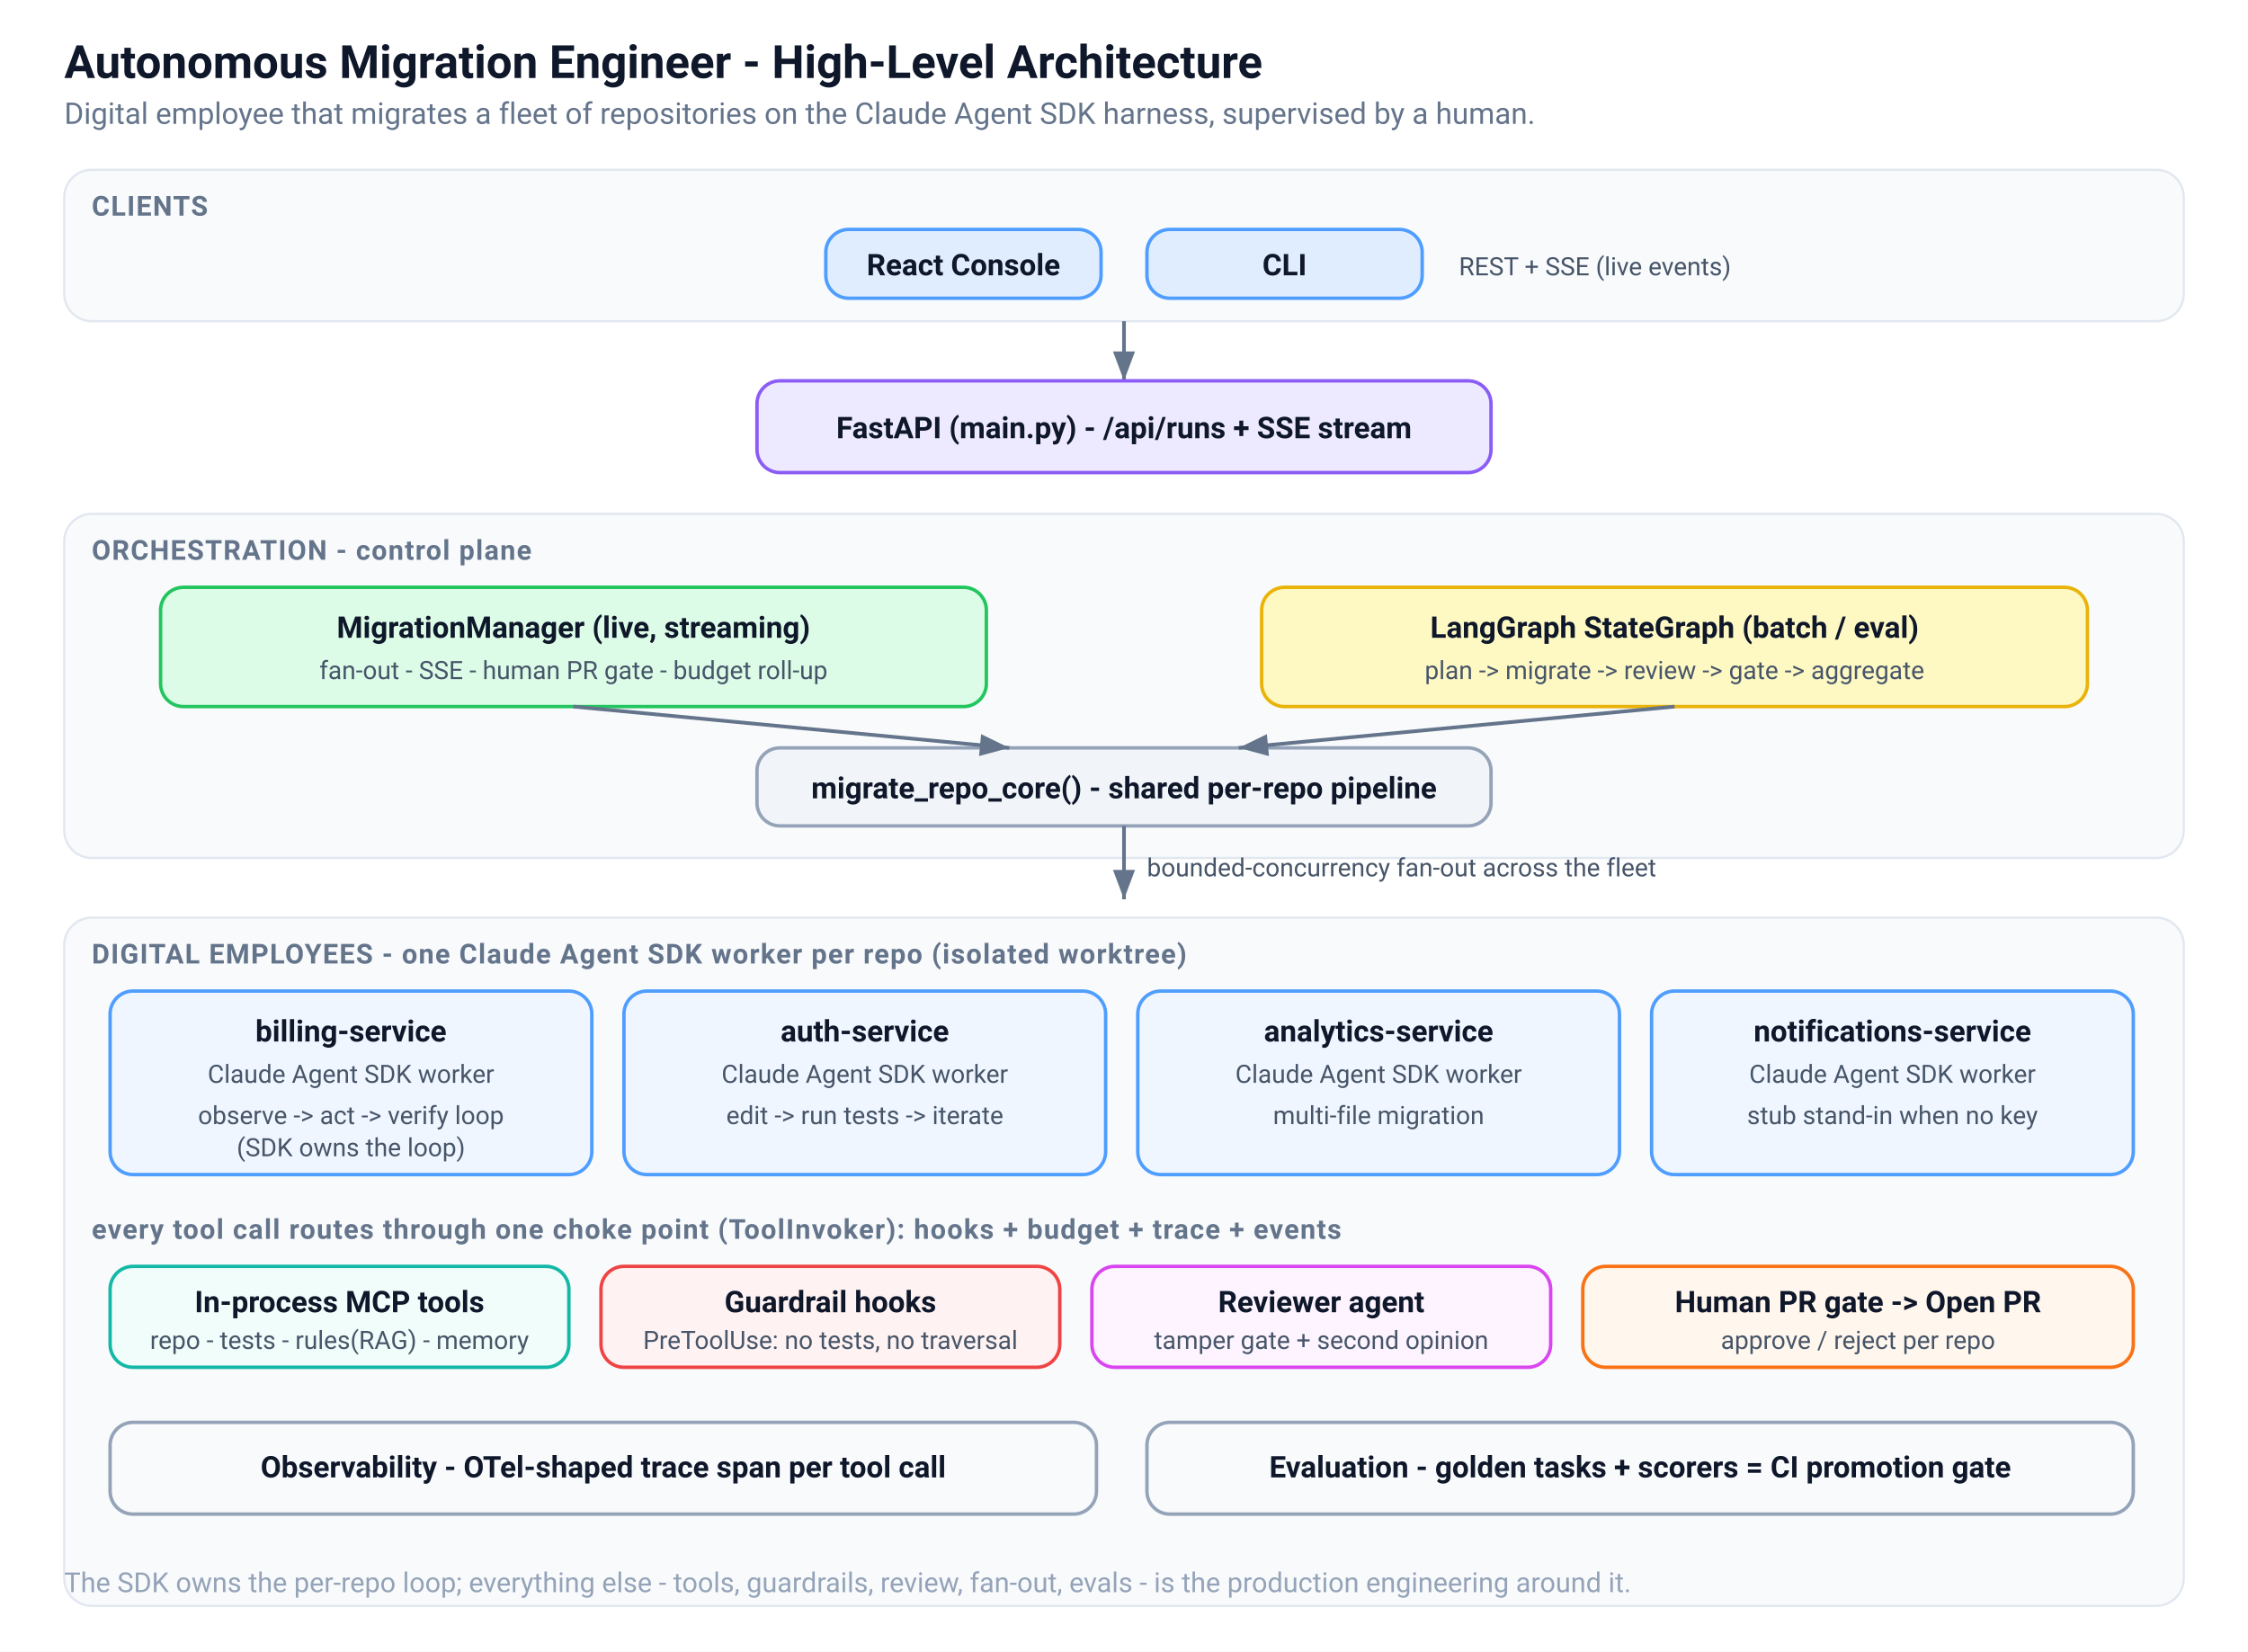
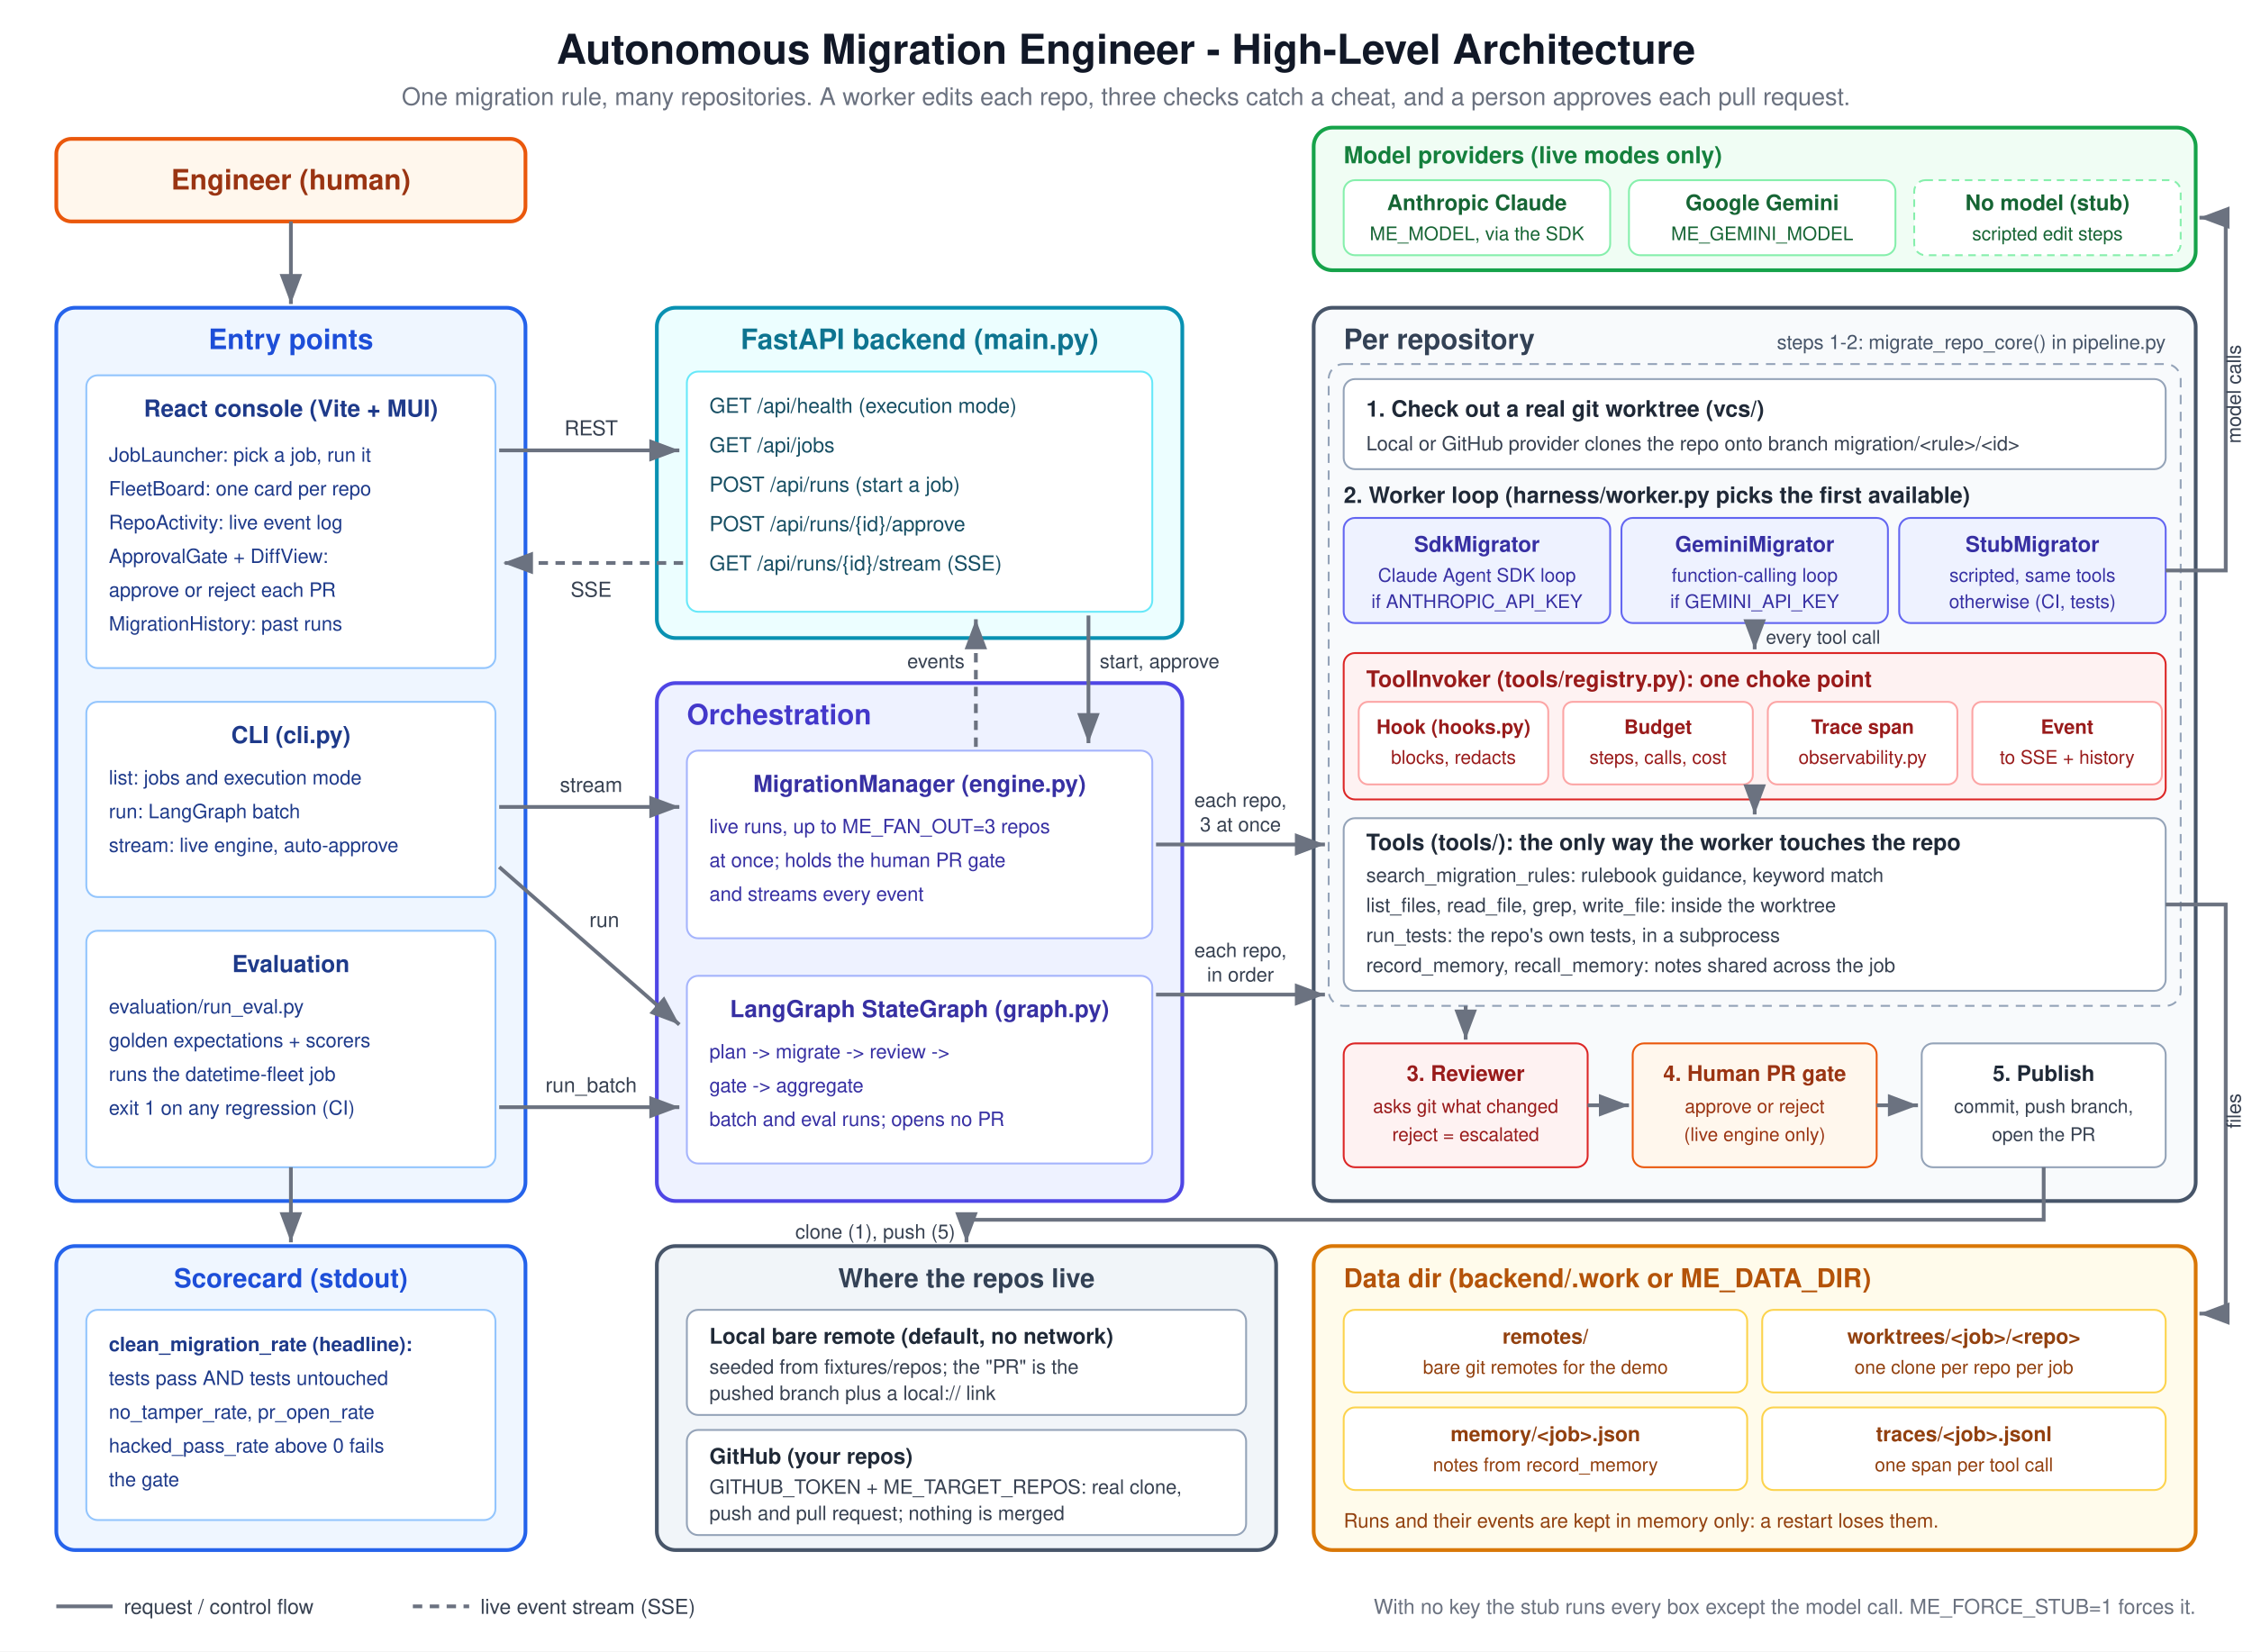
- <svg xmlns="http://www.w3.org/2000/svg" width="980" height="720" viewBox="0 0 980 720" font-family="'Segoe UI',Roboto,Helvetica,Arial,sans-serif">
+ <svg xmlns="http://www.w3.org/2000/svg" width="1200" height="880" viewBox="0 0 1200 880" font-family="Segoe UI, Helvetica, Arial, sans-serif">
  <defs>
    <marker id="arrow" markerWidth="10" markerHeight="10" refX="8" refY="3" orient="auto" markerUnits="strokeWidth">
-       <path d="M0,0 L8,3 L0,6 Z" fill="#64748b" />
+       <path d="M0,0 L8,3 L0,6 Z" fill="#6b7280" />
    </marker>
-     <style>
-       .band{fill:#f8fafc;stroke:#e2e8f0;stroke-width:1;rx:12}
-       .lbl{fill:#64748b;font-size:12px;font-weight:600;letter-spacing:.5px}
-       .box{stroke-width:1.5;rx:10}
-       .t{font-size:13px;fill:#0f172a}
-       .tb{font-size:13px;fill:#0f172a;font-weight:700}
-       .ts{font-size:11px;fill:#475569}
-       .edge{stroke:#64748b;stroke-width:1.6;fill:none}
-       .tw{fill:#ffffff;font-size:13px;font-weight:700}
-     </style>
  </defs>
-   <rect x="0" y="0" width="980" height="720" fill="#ffffff" />
-   <text x="28" y="34" font-size="20" font-weight="700" fill="#0f172a">Autonomous Migration Engineer - High-Level Architecture</text>
-   <text x="28" y="54" font-size="13" fill="#64748b">Digital employee that migrates a fleet of repositories on the Claude Agent SDK harness, supervised by a human.</text>
-   <rect class="band" x="28" y="74" width="924" height="66" rx="12" />
-   <text class="lbl" x="40" y="94">CLIENTS</text>
-   <rect class="box" x="360" y="100" width="120" height="30" fill="#e0edff" stroke="#4f9eff" />
-   <text class="tb" x="420" y="120" text-anchor="middle">React Console</text>
-   <rect class="box" x="500" y="100" width="120" height="30" fill="#e0edff" stroke="#4f9eff" />
-   <text class="tb" x="560" y="120" text-anchor="middle">CLI</text>
-   <text class="ts" x="636" y="120">REST + SSE (live events)</text>
-   <line class="edge" x1="490" y1="140" x2="490" y2="166" marker-end="url(#arrow)" />
-   <rect class="box" x="330" y="166" width="320" height="40" fill="#ede9fe" stroke="#8b5cf6" />
-   <text class="tb" x="490" y="191" text-anchor="middle">FastAPI  (main.py)  -  /api/runs + SSE stream</text>
-   <rect class="band" x="28" y="224" width="924" height="150" rx="12" />
-   <text class="lbl" x="40" y="244">ORCHESTRATION  -  control plane</text>
-   <rect class="box" x="70" y="256" width="360" height="52" fill="#dcfce7" stroke="#22c55e" />
-   <text class="tb" x="250" y="278" text-anchor="middle">MigrationManager  (live, streaming)</text>
-   <text class="ts" x="250" y="296" text-anchor="middle">fan-out - SSE - human PR gate - budget roll-up</text>
-   <rect class="box" x="550" y="256" width="360" height="52" fill="#fef9c3" stroke="#eab308" />
-   <text class="tb" x="730" y="278" text-anchor="middle">LangGraph StateGraph  (batch / eval)</text>
-   <text class="ts" x="730" y="296" text-anchor="middle">plan -&gt; migrate -&gt; review -&gt; gate -&gt; aggregate</text>
-   <rect class="box" x="330" y="326" width="320" height="34" fill="#f1f5f9" stroke="#94a3b8" />
-   <text class="tb" x="490" y="348" text-anchor="middle">migrate_repo_core()  -  shared per-repo pipeline</text>
-   <line class="edge" x1="250" y1="308" x2="440" y2="326" marker-end="url(#arrow)" />
-   <line class="edge" x1="730" y1="308" x2="540" y2="326" marker-end="url(#arrow)" />
-   <line class="edge" x1="490" y1="360" x2="490" y2="392" marker-end="url(#arrow)" />
-   <text class="ts" x="500" y="382">bounded-concurrency fan-out across the fleet</text>
-   <rect class="band" x="28" y="400" width="924" height="300" rx="12" />
-   <text class="lbl" x="40" y="420">DIGITAL EMPLOYEES  -  one Claude Agent SDK worker per repo (isolated worktree)</text>
-   <g>
-     <rect class="box" x="48" y="432" width="210" height="80" fill="#eff6ff" stroke="#4f9eff" />
-     <text class="tb" x="153" y="454" text-anchor="middle">billing-service</text>
-     <text class="ts" x="153" y="472" text-anchor="middle">Claude Agent SDK worker</text>
-     <text class="ts" x="153" y="490" text-anchor="middle">observe -&gt; act -&gt; verify loop</text>
-     <text class="ts" x="153" y="504" text-anchor="middle">(SDK owns the loop)</text>
-   </g>
-   <g>
-     <rect class="box" x="272" y="432" width="210" height="80" fill="#eff6ff" stroke="#4f9eff" />
-     <text class="tb" x="377" y="454" text-anchor="middle">auth-service</text>
-     <text class="ts" x="377" y="472" text-anchor="middle">Claude Agent SDK worker</text>
-     <text class="ts" x="377" y="490" text-anchor="middle">edit -&gt; run tests -&gt; iterate</text>
-   </g>
-   <g>
-     <rect class="box" x="496" y="432" width="210" height="80" fill="#eff6ff" stroke="#4f9eff" />
-     <text class="tb" x="601" y="454" text-anchor="middle">analytics-service</text>
-     <text class="ts" x="601" y="472" text-anchor="middle">Claude Agent SDK worker</text>
-     <text class="ts" x="601" y="490" text-anchor="middle">multi-file migration</text>
-   </g>
-   <g>
-     <rect class="box" x="720" y="432" width="210" height="80" fill="#eff6ff" stroke="#4f9eff" />
-     <text class="tb" x="825" y="454" text-anchor="middle">notifications-service</text>
-     <text class="ts" x="825" y="472" text-anchor="middle">Claude Agent SDK worker</text>
-     <text class="ts" x="825" y="490" text-anchor="middle">stub stand-in when no key</text>
-   </g>
-   <text class="lbl" x="40" y="540">every tool call routes through one choke point (ToolInvoker): hooks + budget + trace + events</text>
-   <rect class="box" x="48" y="552" width="200" height="44" fill="#f0fdfa" stroke="#14b8a6" />
-   <text class="tb" x="148" y="572" text-anchor="middle">In-process MCP tools</text>
-   <text class="ts" x="148" y="588" text-anchor="middle">repo - tests - rules(RAG) - memory</text>
-   <rect class="box" x="262" y="552" width="200" height="44" fill="#fef2f2" stroke="#ef4444" />
-   <text class="tb" x="362" y="572" text-anchor="middle">Guardrail hooks</text>
-   <text class="ts" x="362" y="588" text-anchor="middle">PreToolUse: no tests, no traversal</text>
-   <rect class="box" x="476" y="552" width="200" height="44" fill="#fdf4ff" stroke="#d946ef" />
-   <text class="tb" x="576" y="572" text-anchor="middle">Reviewer agent</text>
-   <text class="ts" x="576" y="588" text-anchor="middle">tamper gate + second opinion</text>
-   <rect class="box" x="690" y="552" width="240" height="44" fill="#fff7ed" stroke="#f97316" />
-   <text class="tb" x="810" y="572" text-anchor="middle">Human PR gate  -&gt;  Open PR</text>
-   <text class="ts" x="810" y="588" text-anchor="middle">approve / reject per repo</text>
-   <rect class="box" x="48" y="620" width="430" height="40" fill="#f8fafc" stroke="#94a3b8" />
-   <text class="tb" x="263" y="644" text-anchor="middle">Observability  -  OTel-shaped trace span per tool call</text>
-   <rect class="box" x="500" y="620" width="430" height="40" fill="#f8fafc" stroke="#94a3b8" />
-   <text class="tb" x="715" y="644" text-anchor="middle">Evaluation  -  golden tasks + scorers = CI promotion gate</text>
-   <text x="28" y="694" font-size="12" fill="#94a3b8">The SDK owns the per-repo loop; everything else - tools, guardrails, review, fan-out, evals - is the production engineering around it.</text>
+   <rect x="0" y="0" width="1200" height="880" fill="#ffffff" />
+   <text x="600" y="34" text-anchor="middle" font-size="22" font-weight="700" fill="#111827">Autonomous Migration Engineer - High-Level Architecture</text>
+   <text x="600" y="56" text-anchor="middle" font-size="13" fill="#6b7280">One migration rule, many repositories. A worker edits each repo, three checks catch a cheat, and a person approves each pull request.</text>
+   <rect x="30" y="74" width="250" height="44" rx="8" fill="#fff7ed" stroke="#ea580c" stroke-width="2" />
+   <text x="155" y="101" text-anchor="middle" font-size="15" font-weight="600" fill="#9a3412">Engineer (human)</text>
+   <rect x="700" y="68" width="470" height="76" rx="10" fill="#f0fdf4" stroke="#16a34a" stroke-width="2" />
+   <text x="716" y="87" font-size="12.5" font-weight="700" fill="#15803d">Model providers (live modes only)</text>
+   <rect x="716" y="96" width="142" height="40" rx="6" fill="#ffffff" stroke="#86efac" />
+   <text x="787" y="112" text-anchor="middle" font-size="11.5" font-weight="600" fill="#166534">Anthropic Claude</text>
+   <text x="787" y="128" text-anchor="middle" font-size="10" fill="#166534">ME_MODEL, via the SDK</text>
+   <rect x="868" y="96" width="142" height="40" rx="6" fill="#ffffff" stroke="#86efac" />
+   <text x="939" y="112" text-anchor="middle" font-size="11.5" font-weight="600" fill="#166534">Google Gemini</text>
+   <text x="939" y="128" text-anchor="middle" font-size="10" fill="#166534">ME_GEMINI_MODEL</text>
+   <rect x="1020" y="96" width="142" height="40" rx="6" fill="#ffffff" stroke="#86efac" stroke-dasharray="4 3" />
+   <text x="1091" y="112" text-anchor="middle" font-size="11.5" font-weight="600" fill="#166534">No model (stub)</text>
+   <text x="1091" y="128" text-anchor="middle" font-size="10" fill="#166534">scripted edit steps</text>
+   <rect x="30" y="164" width="250" height="476" rx="10" fill="#eff6ff" stroke="#2563eb" stroke-width="2" />
+   <text x="155" y="186" text-anchor="middle" font-size="15" font-weight="700" fill="#1d4ed8">Entry points</text>
+   <rect x="46" y="200" width="218" height="156" rx="6" fill="#ffffff" stroke="#93c5fd" />
+   <text x="155" y="222" text-anchor="middle" font-size="12.5" font-weight="600" fill="#1e3a8a">React console (Vite + MUI)</text>
+   <text x="58" y="246" font-size="10.5" fill="#1e3a8a">JobLauncher: pick a job, run it</text>
+   <text x="58" y="264" font-size="10.5" fill="#1e3a8a">FleetBoard: one card per repo</text>
+   <text x="58" y="282" font-size="10.5" fill="#1e3a8a">RepoActivity: live event log</text>
+   <text x="58" y="300" font-size="10.5" fill="#1e3a8a">ApprovalGate + DiffView:</text>
+   <text x="58" y="318" font-size="10.5" fill="#1e3a8a">approve or reject each PR</text>
+   <text x="58" y="336" font-size="10.5" fill="#1e3a8a">MigrationHistory: past runs</text>
+   <rect x="46" y="374" width="218" height="104" rx="6" fill="#ffffff" stroke="#93c5fd" />
+   <text x="155" y="396" text-anchor="middle" font-size="12.5" font-weight="600" fill="#1e3a8a">CLI (cli.py)</text>
+   <text x="58" y="418" font-size="10.5" fill="#1e3a8a">list: jobs and execution mode</text>
+   <text x="58" y="436" font-size="10.5" fill="#1e3a8a">run: LangGraph batch</text>
+   <text x="58" y="454" font-size="10.5" fill="#1e3a8a">stream: live engine, auto-approve</text>
+   <rect x="46" y="496" width="218" height="126" rx="6" fill="#ffffff" stroke="#93c5fd" />
+   <text x="155" y="518" text-anchor="middle" font-size="12.5" font-weight="600" fill="#1e3a8a">Evaluation</text>
+   <text x="58" y="540" font-size="10.5" fill="#1e3a8a">evaluation/run_eval.py</text>
+   <text x="58" y="558" font-size="10.5" fill="#1e3a8a">golden expectations + scorers</text>
+   <text x="58" y="576" font-size="10.5" fill="#1e3a8a">runs the datetime-fleet job</text>
+   <text x="58" y="594" font-size="10.5" fill="#1e3a8a">exit 1 on any regression (CI)</text>
+   <rect x="350" y="164" width="280" height="176" rx="10" fill="#ecfeff" stroke="#0891b2" stroke-width="2" />
+   <text x="490" y="186" text-anchor="middle" font-size="15" font-weight="700" fill="#0e7490">FastAPI backend (main.py)</text>
+   <rect x="366" y="198" width="248" height="128" rx="6" fill="#ffffff" stroke="#67e8f9" />
+   <text x="378" y="220" font-size="11" fill="#164e63">GET /api/health (execution mode)</text>
+   <text x="378" y="241" font-size="11" fill="#164e63">GET /api/jobs</text>
+   <text x="378" y="262" font-size="11" fill="#164e63">POST /api/runs (start a job)</text>
+   <text x="378" y="283" font-size="11" fill="#164e63">POST /api/runs/{id}/approve</text>
+   <text x="378" y="304" font-size="11" fill="#164e63">GET /api/runs/{id}/stream (SSE)</text>
+   <rect x="350" y="364" width="280" height="276" rx="10" fill="#eef2ff" stroke="#4f46e5" stroke-width="2" />
+   <text x="366" y="386" font-size="15" font-weight="700" fill="#4338ca">Orchestration</text>
+   <rect x="366" y="400" width="248" height="100" rx="6" fill="#ffffff" stroke="#a5b4fc" />
+   <text x="490" y="422" text-anchor="middle" font-size="12.5" font-weight="600" fill="#3730a3">MigrationManager (engine.py)</text>
+   <text x="378" y="444" font-size="10.5" fill="#3730a3">live runs, up to ME_FAN_OUT=3 repos</text>
+   <text x="378" y="462" font-size="10.5" fill="#3730a3">at once; holds the human PR gate</text>
+   <text x="378" y="480" font-size="10.5" fill="#3730a3">and streams every event</text>
+   <rect x="366" y="520" width="248" height="100" rx="6" fill="#ffffff" stroke="#a5b4fc" />
+   <text x="490" y="542" text-anchor="middle" font-size="12.5" font-weight="600" fill="#3730a3">LangGraph StateGraph (graph.py)</text>
+   <text x="378" y="564" font-size="10.5" fill="#3730a3">plan -&gt; migrate -&gt; review -&gt;</text>
+   <text x="378" y="582" font-size="10.5" fill="#3730a3">gate -&gt; aggregate</text>
+   <text x="378" y="600" font-size="10.5" fill="#3730a3">batch and eval runs; opens no PR</text>
+   <rect x="700" y="164" width="470" height="476" rx="10" fill="#f8fafc" stroke="#475569" stroke-width="2" />
+   <text x="716" y="186" font-size="15" font-weight="700" fill="#334155">Per repository</text>
+   <text x="1154" y="186" text-anchor="end" font-size="10.5" fill="#475569">steps 1-2: migrate_repo_core() in pipeline.py</text>
+   <rect x="708" y="194" width="454" height="342" rx="8" fill="none" stroke="#94a3b8" stroke-dasharray="5 4" />
+   <rect x="716" y="202" width="438" height="48" rx="6" fill="#ffffff" stroke="#94a3b8" />
+   <text x="728" y="222" font-size="12" font-weight="600" fill="#1f2937">1. Check out a real git worktree (vcs/)</text>
+   <text x="728" y="240" font-size="10.5" fill="#374151">Local or GitHub provider clones the repo onto branch migration/&lt;rule&gt;/&lt;id&gt;</text>
+   <text x="716" y="268" font-size="12" font-weight="600" fill="#1f2937">2. Worker loop (harness/worker.py picks the first available)</text>
+   <rect x="716" y="276" width="142" height="56" rx="6" fill="#eef2ff" stroke="#6366f1" />
+   <text x="787" y="294" text-anchor="middle" font-size="11.5" font-weight="600" fill="#3730a3">SdkMigrator</text>
+   <text x="787" y="310" text-anchor="middle" font-size="10" fill="#3730a3">Claude Agent SDK loop</text>
+   <text x="787" y="324" text-anchor="middle" font-size="10" fill="#3730a3">if ANTHROPIC_API_KEY</text>
+   <rect x="864" y="276" width="142" height="56" rx="6" fill="#eef2ff" stroke="#6366f1" />
+   <text x="935" y="294" text-anchor="middle" font-size="11.5" font-weight="600" fill="#3730a3">GeminiMigrator</text>
+   <text x="935" y="310" text-anchor="middle" font-size="10" fill="#3730a3">function-calling loop</text>
+   <text x="935" y="324" text-anchor="middle" font-size="10" fill="#3730a3">if GEMINI_API_KEY</text>
+   <rect x="1012" y="276" width="142" height="56" rx="6" fill="#eef2ff" stroke="#6366f1" />
+   <text x="1083" y="294" text-anchor="middle" font-size="11.5" font-weight="600" fill="#3730a3">StubMigrator</text>
+   <text x="1083" y="310" text-anchor="middle" font-size="10" fill="#3730a3">scripted, same tools</text>
+   <text x="1083" y="324" text-anchor="middle" font-size="10" fill="#3730a3">otherwise (CI, tests)</text>
+   <rect x="716" y="348" width="438" height="78" rx="6" fill="#fef2f2" stroke="#dc2626" />
+   <text x="728" y="366" font-size="12" font-weight="600" fill="#991b1b">ToolInvoker (tools/registry.py): one choke point</text>
+   <rect x="724" y="374" width="101" height="44" rx="5" fill="#ffffff" stroke="#fca5a5" />
+   <text x="774.5" y="391" text-anchor="middle" font-size="10.5" font-weight="600" fill="#991b1b">Hook (hooks.py)</text>
+   <text x="774.5" y="407" text-anchor="middle" font-size="10" fill="#991b1b">blocks, redacts</text>
+   <rect x="833" y="374" width="101" height="44" rx="5" fill="#ffffff" stroke="#fca5a5" />
+   <text x="883.5" y="391" text-anchor="middle" font-size="10.5" font-weight="600" fill="#991b1b">Budget</text>
+   <text x="883.5" y="407" text-anchor="middle" font-size="10" fill="#991b1b">steps, calls, cost</text>
+   <rect x="942" y="374" width="101" height="44" rx="5" fill="#ffffff" stroke="#fca5a5" />
+   <text x="992.5" y="391" text-anchor="middle" font-size="10.5" font-weight="600" fill="#991b1b">Trace span</text>
+   <text x="992.5" y="407" text-anchor="middle" font-size="10" fill="#991b1b">observability.py</text>
+   <rect x="1051" y="374" width="101" height="44" rx="5" fill="#ffffff" stroke="#fca5a5" />
+   <text x="1101.5" y="391" text-anchor="middle" font-size="10.5" font-weight="600" fill="#991b1b">Event</text>
+   <text x="1101.5" y="407" text-anchor="middle" font-size="10" fill="#991b1b">to SSE + history</text>
+   <rect x="716" y="436" width="438" height="92" rx="6" fill="#ffffff" stroke="#94a3b8" />
+   <text x="728" y="453" font-size="12" font-weight="600" fill="#1f2937">Tools (tools/): the only way the worker touches the repo</text>
+   <text x="728" y="470" font-size="10.5" fill="#374151">search_migration_rules: rulebook guidance, keyword match</text>
+   <text x="728" y="486" font-size="10.5" fill="#374151">list_files, read_file, grep, write_file: inside the worktree</text>
+   <text x="728" y="502" font-size="10.5" fill="#374151">run_tests: the repo's own tests, in a subprocess</text>
+   <text x="728" y="518" font-size="10.5" fill="#374151">record_memory, recall_memory: notes shared across the job</text>
+   <rect x="716" y="556" width="130" height="66" rx="6" fill="#fef2f2" stroke="#dc2626" />
+   <text x="781" y="576" text-anchor="middle" font-size="11.5" font-weight="600" fill="#991b1b">3. Reviewer</text>
+   <text x="781" y="593" text-anchor="middle" font-size="10" fill="#991b1b">asks git what changed</text>
+   <text x="781" y="608" text-anchor="middle" font-size="10" fill="#991b1b">reject = escalated</text>
+   <rect x="870" y="556" width="130" height="66" rx="6" fill="#fff7ed" stroke="#ea580c" />
+   <text x="935" y="576" text-anchor="middle" font-size="11.5" font-weight="600" fill="#9a3412">4. Human PR gate</text>
+   <text x="935" y="593" text-anchor="middle" font-size="10" fill="#9a3412">approve or reject</text>
+   <text x="935" y="608" text-anchor="middle" font-size="10" fill="#9a3412">(live engine only)</text>
+   <rect x="1024" y="556" width="130" height="66" rx="6" fill="#ffffff" stroke="#94a3b8" />
+   <text x="1089" y="576" text-anchor="middle" font-size="11.5" font-weight="600" fill="#1f2937">5. Publish</text>
+   <text x="1089" y="593" text-anchor="middle" font-size="10" fill="#374151">commit, push branch,</text>
+   <text x="1089" y="608" text-anchor="middle" font-size="10" fill="#374151">open the PR</text>
+   <rect x="30" y="664" width="250" height="162" rx="10" fill="#eff6ff" stroke="#2563eb" stroke-width="2" />
+   <text x="155" y="686" text-anchor="middle" font-size="14" font-weight="700" fill="#1d4ed8">Scorecard (stdout)</text>
+   <rect x="46" y="698" width="218" height="112" rx="6" fill="#ffffff" stroke="#93c5fd" />
+   <text x="58" y="720" font-size="10.5" font-weight="600" fill="#1e3a8a">clean_migration_rate (headline):</text>
+   <text x="58" y="738" font-size="10.5" fill="#1e3a8a">tests pass AND tests untouched</text>
+   <text x="58" y="756" font-size="10.5" fill="#1e3a8a">no_tamper_rate, pr_open_rate</text>
+   <text x="58" y="774" font-size="10.5" fill="#1e3a8a">hacked_pass_rate above 0 fails</text>
+   <text x="58" y="792" font-size="10.5" fill="#1e3a8a">the gate</text>
+   <rect x="350" y="664" width="330" height="162" rx="10" fill="#f1f5f9" stroke="#475569" stroke-width="2" />
+   <text x="515" y="686" text-anchor="middle" font-size="14" font-weight="700" fill="#334155">Where the repos live</text>
+   <rect x="366" y="698" width="298" height="56" rx="6" fill="#ffffff" stroke="#94a3b8" />
+   <text x="378" y="716" font-size="11.5" font-weight="600" fill="#1f2937">Local bare remote (default, no network)</text>
+   <text x="378" y="732" font-size="10.5" fill="#374151">seeded from fixtures/repos; the "PR" is the</text>
+   <text x="378" y="746" font-size="10.5" fill="#374151">pushed branch plus a local:// link</text>
+   <rect x="366" y="762" width="298" height="56" rx="6" fill="#ffffff" stroke="#94a3b8" />
+   <text x="378" y="780" font-size="11.5" font-weight="600" fill="#1f2937">GitHub (your repos)</text>
+   <text x="378" y="796" font-size="10.5" fill="#374151">GITHUB_TOKEN + ME_TARGET_REPOS: real clone,</text>
+   <text x="378" y="810" font-size="10.5" fill="#374151">push and pull request; nothing is merged</text>
+   <rect x="700" y="664" width="470" height="162" rx="10" fill="#fffbeb" stroke="#d97706" stroke-width="2" />
+   <text x="716" y="686" font-size="14" font-weight="700" fill="#b45309">Data dir (backend/.work or ME_DATA_DIR)</text>
+   <rect x="716" y="698" width="215" height="44" rx="6" fill="#ffffff" stroke="#fcd34d" />
+   <text x="823.5" y="716" text-anchor="middle" font-size="11" font-weight="600" fill="#92400e">remotes/</text>
+   <text x="823.5" y="732" text-anchor="middle" font-size="10" fill="#92400e">bare git remotes for the demo</text>
+   <rect x="939" y="698" width="215" height="44" rx="6" fill="#ffffff" stroke="#fcd34d" />
+   <text x="1046.5" y="716" text-anchor="middle" font-size="11" font-weight="600" fill="#92400e">worktrees/&lt;job&gt;/&lt;repo&gt;</text>
+   <text x="1046.5" y="732" text-anchor="middle" font-size="10" fill="#92400e">one clone per repo per job</text>
+   <rect x="716" y="750" width="215" height="44" rx="6" fill="#ffffff" stroke="#fcd34d" />
+   <text x="823.5" y="768" text-anchor="middle" font-size="11" font-weight="600" fill="#92400e">memory/&lt;job&gt;.json</text>
+   <text x="823.5" y="784" text-anchor="middle" font-size="10" fill="#92400e">notes from record_memory</text>
+   <rect x="939" y="750" width="215" height="44" rx="6" fill="#ffffff" stroke="#fcd34d" />
+   <text x="1046.5" y="768" text-anchor="middle" font-size="11" font-weight="600" fill="#92400e">traces/&lt;job&gt;.jsonl</text>
+   <text x="1046.5" y="784" text-anchor="middle" font-size="10" fill="#92400e">one span per tool call</text>
+   <text x="716" y="814" font-size="10.5" fill="#92400e">Runs and their events are kept in memory only: a restart loses them.</text>
+   <line x1="155" y1="118" x2="155" y2="162" stroke="#6b7280" stroke-width="2" marker-end="url(#arrow)" />
+   <line x1="266" y1="240" x2="362" y2="240" stroke="#6b7280" stroke-width="2" marker-end="url(#arrow)" />
+   <text x="315" y="232" text-anchor="middle" font-size="11" fill="#374151">REST</text>
+   <line x1="364" y1="300" x2="268" y2="300" stroke="#6b7280" stroke-width="2" stroke-dasharray="5 4" marker-end="url(#arrow)" />
+   <text x="315" y="318" text-anchor="middle" font-size="11" fill="#374151">SSE</text>
+   <line x1="580" y1="328" x2="580" y2="396" stroke="#6b7280" stroke-width="2" marker-end="url(#arrow)" />
+   <text x="586" y="356" font-size="10.5" fill="#374151">start, approve</text>
+   <line x1="520" y1="398" x2="520" y2="330" stroke="#6b7280" stroke-width="2" stroke-dasharray="5 4" marker-end="url(#arrow)" />
+   <text x="514" y="356" text-anchor="end" font-size="10.5" fill="#374151">events</text>
+   <line x1="266" y1="430" x2="362" y2="430" stroke="#6b7280" stroke-width="2" marker-end="url(#arrow)" />
+   <text x="315" y="422" text-anchor="middle" font-size="11" fill="#374151">stream</text>
+   <line x1="266" y1="462" x2="362" y2="546" stroke="#6b7280" stroke-width="2" marker-end="url(#arrow)" />
+   <text x="322" y="494" text-anchor="middle" font-size="11" fill="#374151">run</text>
+   <line x1="266" y1="590" x2="362" y2="590" stroke="#6b7280" stroke-width="2" marker-end="url(#arrow)" />
+   <text x="315" y="582" text-anchor="middle" font-size="11" fill="#374151">run_batch</text>
+   <line x1="616" y1="450" x2="706" y2="450" stroke="#6b7280" stroke-width="2" marker-end="url(#arrow)" />
+   <text x="661" y="430" text-anchor="middle" font-size="10.5" fill="#374151">each repo,</text>
+   <text x="661" y="443" text-anchor="middle" font-size="10.5" fill="#374151">3 at once</text>
+   <line x1="616" y1="530" x2="706" y2="530" stroke="#6b7280" stroke-width="2" marker-end="url(#arrow)" />
+   <text x="661" y="510" text-anchor="middle" font-size="10.5" fill="#374151">each repo,</text>
+   <text x="661" y="523" text-anchor="middle" font-size="10.5" fill="#374151">in order</text>
+   <line x1="935" y1="332" x2="935" y2="346" stroke="#6b7280" stroke-width="2" marker-end="url(#arrow)" />
+   <text x="941" y="343" font-size="10" fill="#374151">every tool call</text>
+   <line x1="935" y1="426" x2="935" y2="434" stroke="#6b7280" stroke-width="2" marker-end="url(#arrow)" />
+   <line x1="781" y1="536" x2="781" y2="554" stroke="#6b7280" stroke-width="2" marker-end="url(#arrow)" />
+   <line x1="846" y1="589" x2="868" y2="589" stroke="#6b7280" stroke-width="2" marker-end="url(#arrow)" />
+   <line x1="1000" y1="589" x2="1022" y2="589" stroke="#6b7280" stroke-width="2" marker-end="url(#arrow)" />
+   <path d="M1154,304 L1186,304 L1186,116 L1172,116" fill="none" stroke="#6b7280" stroke-width="2" marker-end="url(#arrow)" />
+   <text x="1194" y="210" text-anchor="middle" font-size="10.5" fill="#374151" transform="rotate(-90 1194 210)">model calls</text>
+   <path d="M1154,482 L1186,482 L1186,700 L1172,700" fill="none" stroke="#6b7280" stroke-width="2" marker-end="url(#arrow)" />
+   <text x="1194" y="592" text-anchor="middle" font-size="10.5" fill="#374151" transform="rotate(-90 1194 592)">files</text>
+   <path d="M1089,622 L1089,650 L515,650 L515,662" fill="none" stroke="#6b7280" stroke-width="2" marker-end="url(#arrow)" />
+   <text x="509" y="660" text-anchor="end" font-size="10.5" fill="#374151">clone (1), push (5)</text>
+   <line x1="155" y1="622" x2="155" y2="662" stroke="#6b7280" stroke-width="2" marker-end="url(#arrow)" />
+   <line x1="30" y1="856" x2="60" y2="856" stroke="#6b7280" stroke-width="2" />
+   <text x="66" y="860" font-size="11" fill="#374151">request / control flow</text>
+   <line x1="220" y1="856" x2="250" y2="856" stroke="#6b7280" stroke-width="2" stroke-dasharray="5 4" />
+   <text x="256" y="860" font-size="11" fill="#374151">live event stream (SSE)</text>
+   <text x="1170" y="860" text-anchor="end" font-size="11" fill="#6b7280">With no key the stub runs every box except the model call. ME_FORCE_STUB=1 forces it.</text>
</svg>
